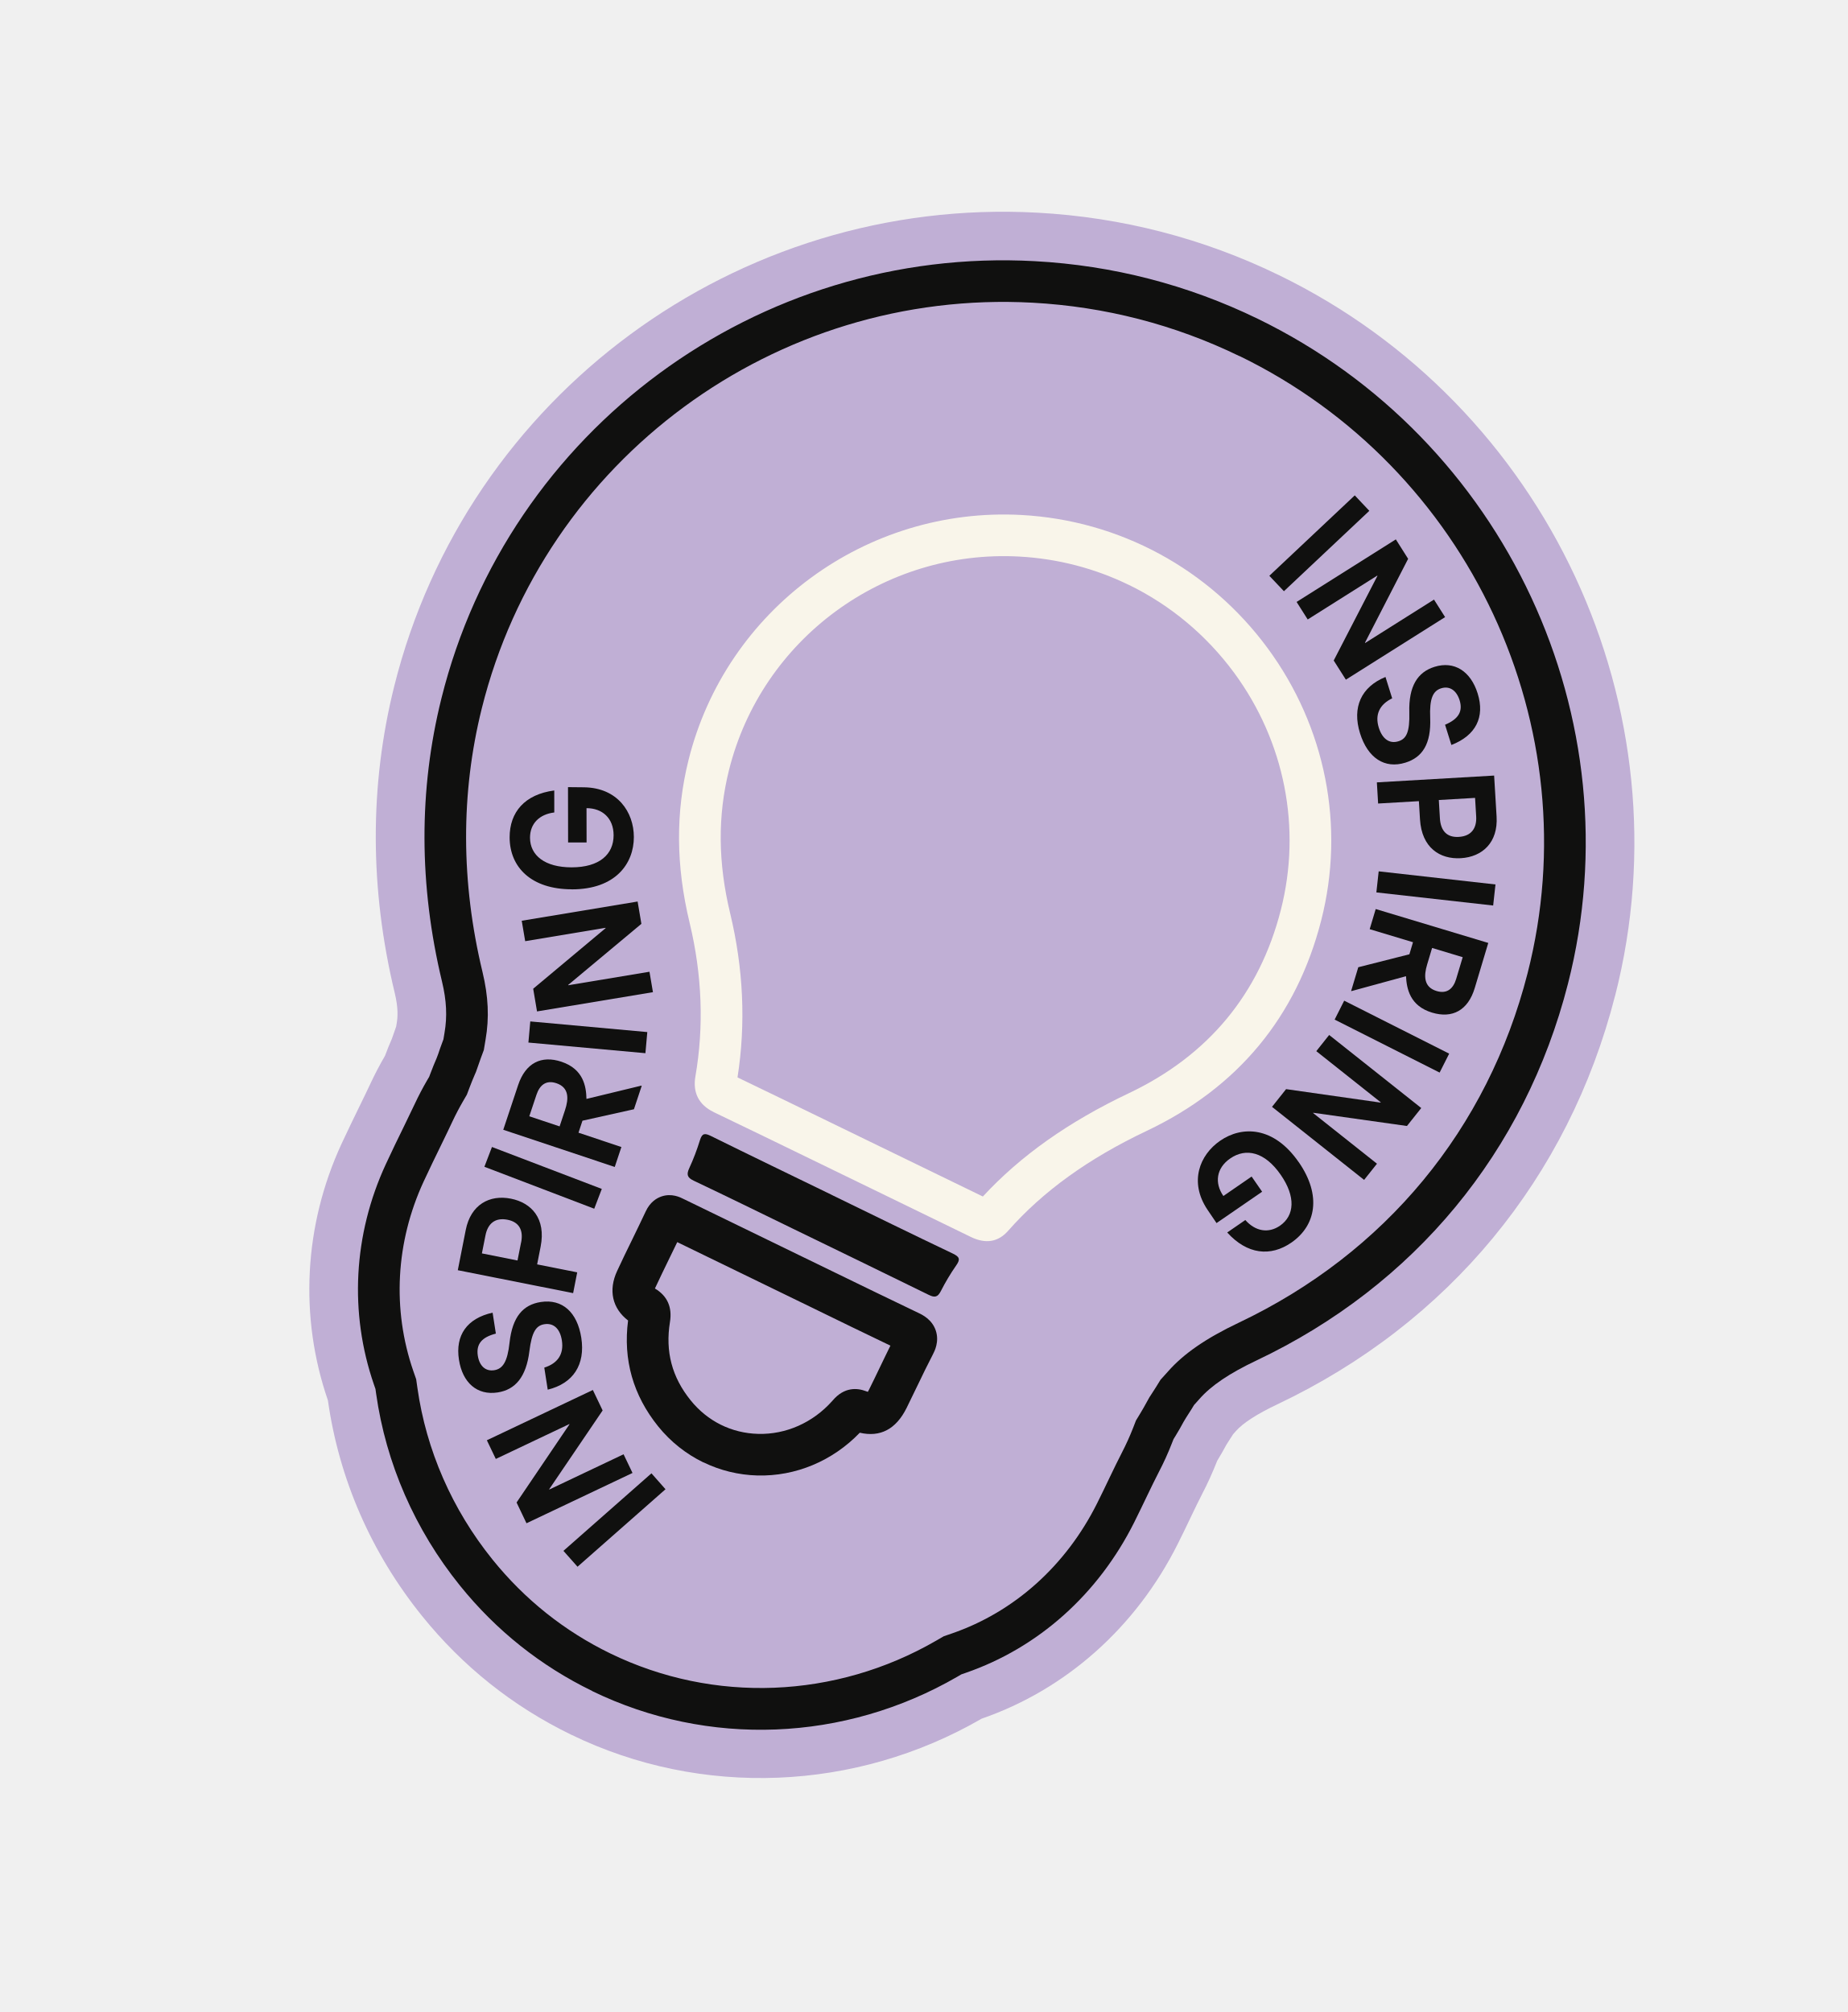
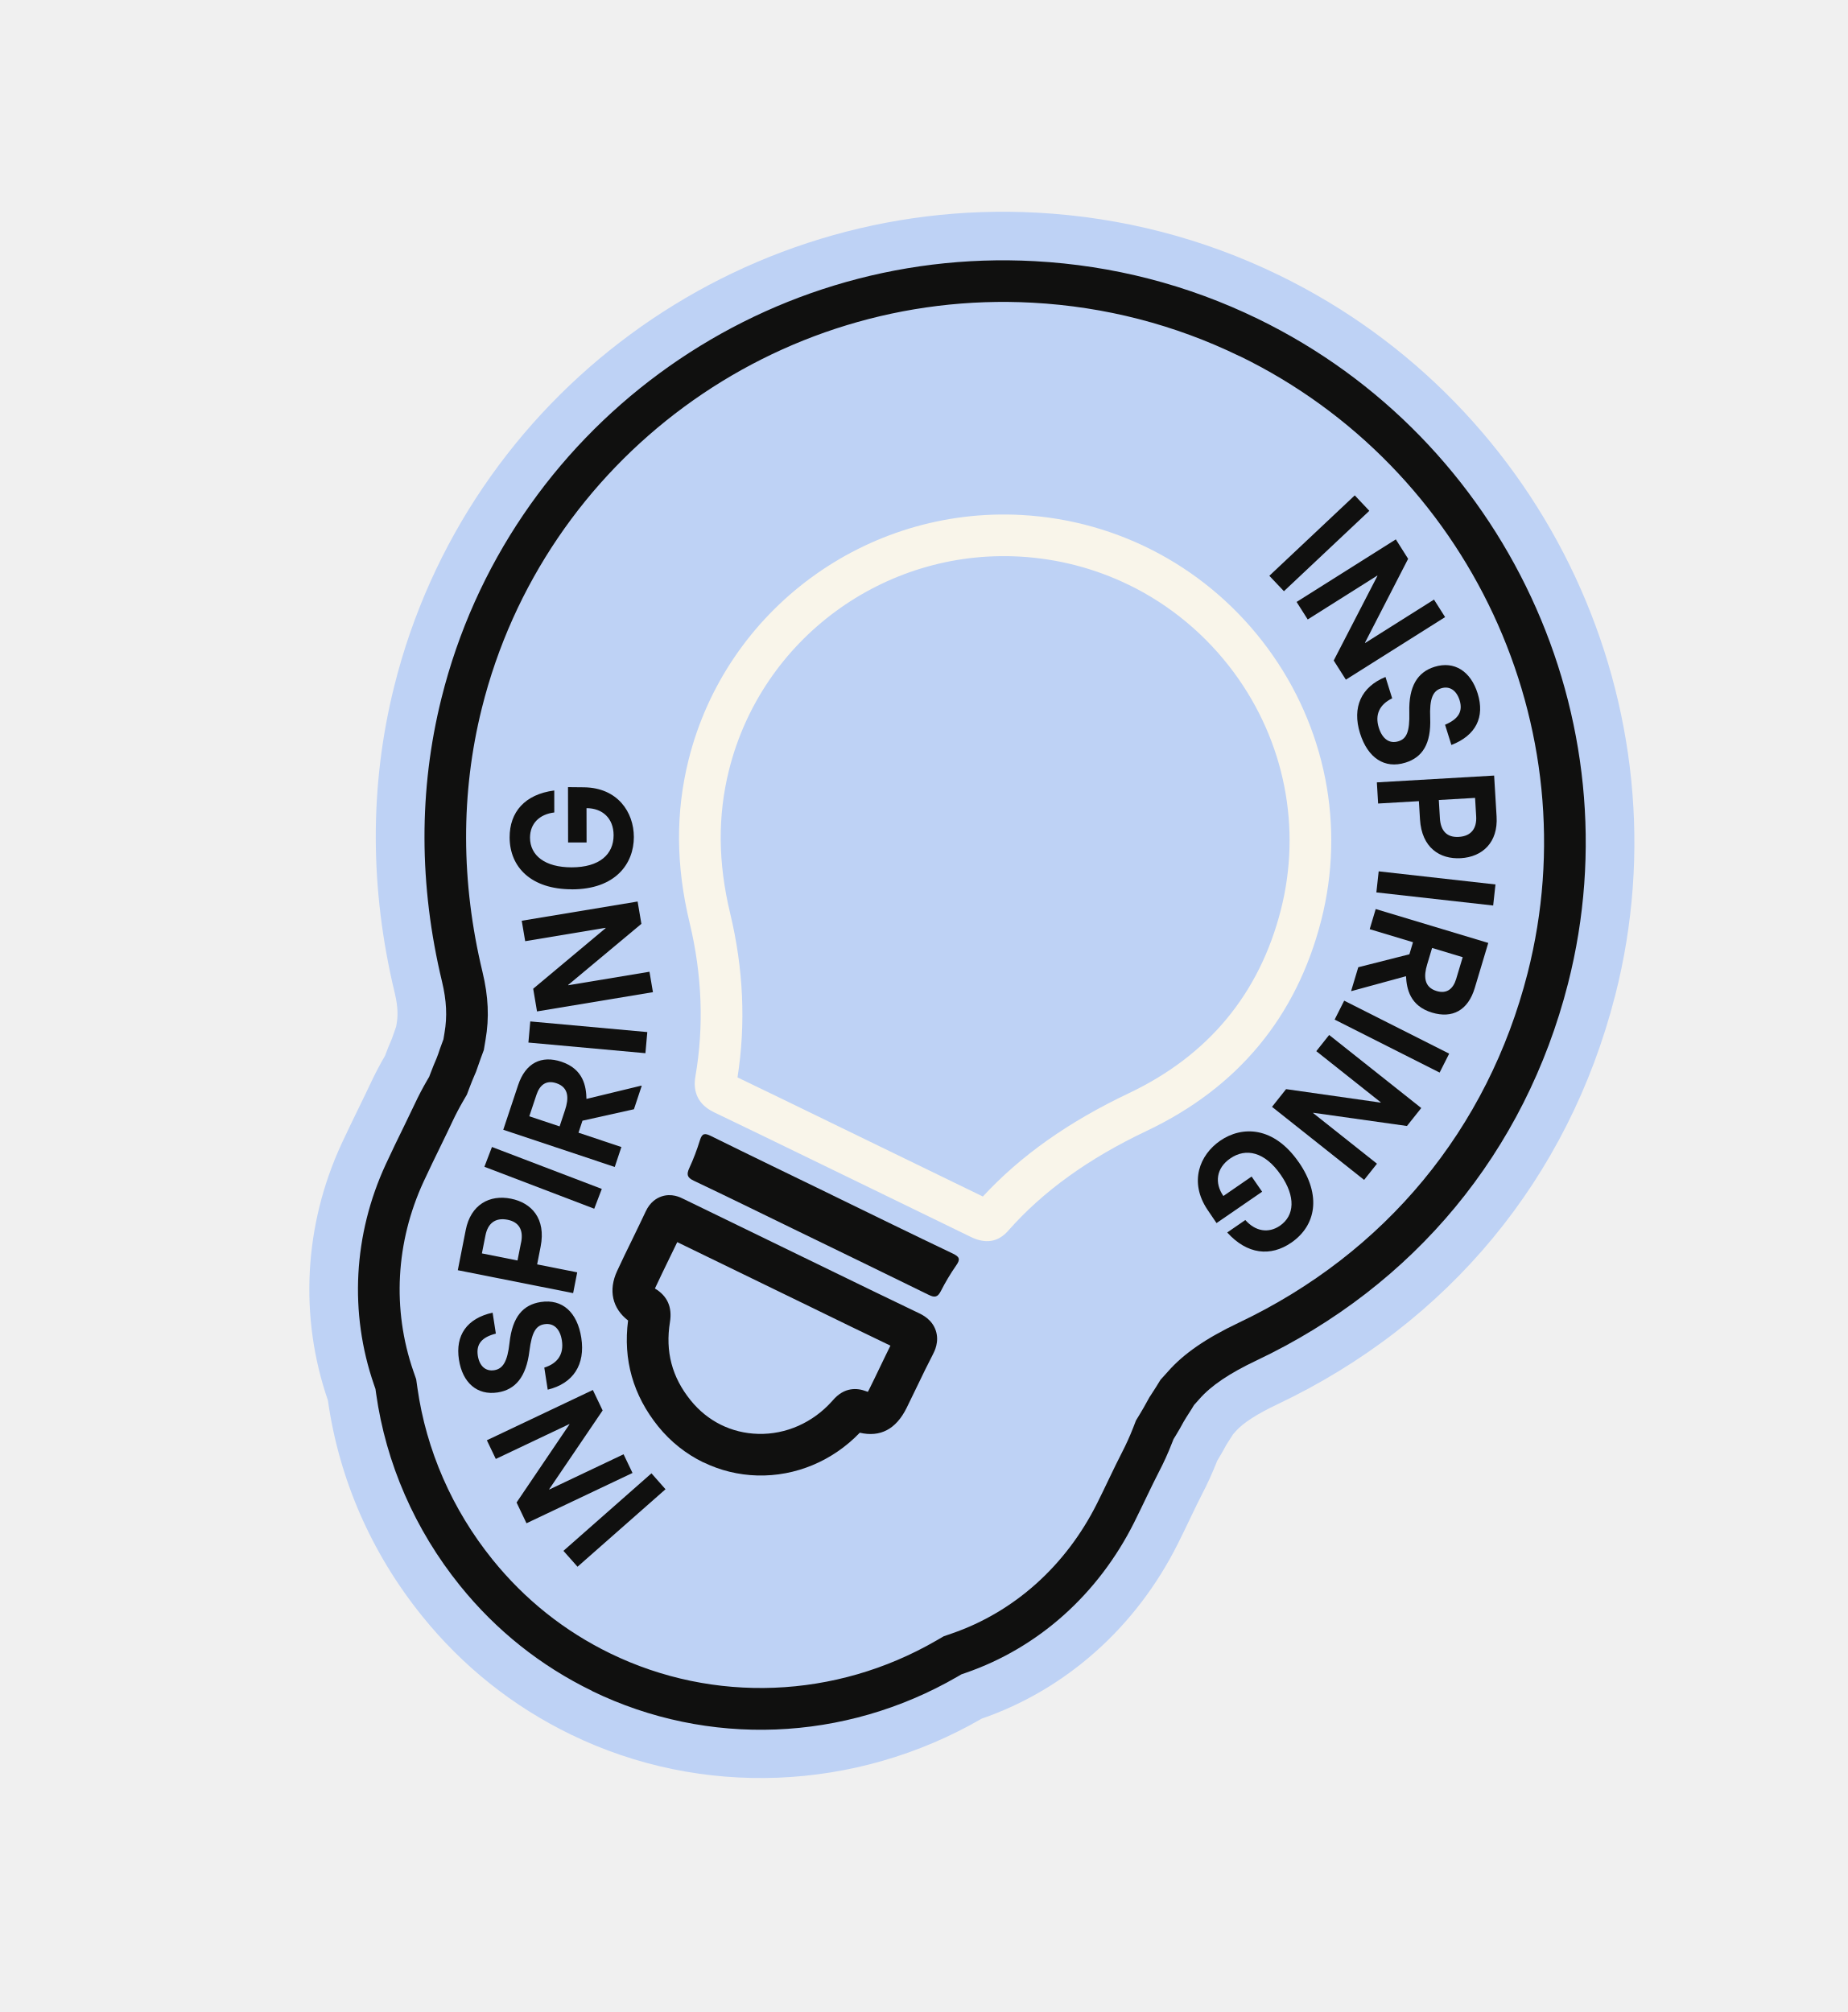
<svg xmlns="http://www.w3.org/2000/svg" width="191" height="208" viewBox="0 0 191 208" fill="none">
  <g clip-path="url(#clip0_356_1044)">
-     <path d="M166.952 102.947C174.543 73.256 159.928 41.922 132.203 28.444C124.369 24.635 115.963 22.461 107.221 21.987C76.196 20.303 48.239 40.9 40.749 70.953C38.191 81.211 38.208 91.877 40.804 102.65C41.188 104.249 41.116 105.175 40.994 105.875C40.98 105.958 40.964 106.046 40.95 106.129C40.797 106.543 40.652 106.962 40.511 107.382C40.257 107.959 40.018 108.55 39.799 109.144C39.26 110.066 38.764 111.02 38.309 111.988C37.963 112.733 37.6 113.47 37.241 114.209L37.155 114.385C36.596 115.536 35.959 116.835 35.304 118.248C31.4 126.706 30.93 136.173 33.895 144.763C35.044 152.893 38.375 160.545 43.631 167.062C47.84 172.283 53.019 176.405 59.015 179.319C72.509 185.879 88.481 185.195 101.471 177.676C110.155 174.676 117.413 168.257 121.74 159.618C122.206 158.693 122.655 157.759 123.108 156.805C123.53 155.937 123.922 155.109 124.229 154.52C124.823 153.386 125.353 152.209 125.822 151.014C126.158 150.466 126.476 149.909 126.778 149.344C127.013 148.991 127.24 148.634 127.462 148.275C127.564 148.165 127.661 148.053 127.758 147.941C128.493 147.108 129.937 146.175 132.061 145.168C149.745 136.777 162.133 121.776 166.948 102.945L166.952 102.947Z" fill="#C0AFD5" />
+     <path d="M166.952 102.947C174.543 73.256 159.928 41.922 132.203 28.444C124.369 24.635 115.963 22.461 107.221 21.987C76.196 20.303 48.239 40.9 40.749 70.953C38.191 81.211 38.208 91.877 40.804 102.65C41.188 104.249 41.116 105.175 40.994 105.875C40.98 105.958 40.964 106.046 40.95 106.129C40.797 106.543 40.652 106.962 40.511 107.382C40.257 107.959 40.018 108.55 39.799 109.144C39.26 110.066 38.764 111.02 38.309 111.988C37.963 112.733 37.6 113.47 37.241 114.209L37.155 114.385C36.596 115.536 35.959 116.835 35.304 118.248C31.4 126.706 30.93 136.173 33.895 144.763C35.044 152.893 38.375 160.545 43.631 167.062C47.84 172.283 53.019 176.405 59.015 179.319C72.509 185.879 88.481 185.195 101.471 177.676C110.155 174.676 117.413 168.257 121.74 159.618C122.206 158.693 122.655 157.759 123.108 156.805C123.53 155.937 123.922 155.109 124.229 154.52C124.823 153.386 125.353 152.209 125.822 151.014C126.158 150.466 126.476 149.909 126.778 149.344C127.013 148.991 127.24 148.634 127.462 148.275C127.564 148.165 127.661 148.053 127.758 147.941C128.493 147.108 129.937 146.175 132.061 145.168C149.745 136.777 162.133 121.776 166.948 102.945L166.952 102.947Z" fill="#bed2f5" />
    <path d="M61.212 174.811C55.888 172.223 51.29 168.56 47.548 163.921C42.897 158.155 39.897 151.291 38.879 144.073L38.813 143.595L38.656 143.142C36.09 135.713 36.523 127.624 39.877 120.365C40.511 118.995 41.151 117.676 41.674 116.613L41.855 116.24C42.198 115.535 42.54 114.831 42.874 114.122C43.262 113.291 43.693 112.47 44.15 111.684L44.364 111.32L44.513 110.926C44.706 110.409 44.914 109.904 45.128 109.409L45.298 108.96C45.413 108.602 45.538 108.248 45.672 107.894L45.838 107.444L45.95 106.765C46.242 105.091 46.157 103.425 45.697 101.502C43.296 91.52 43.272 81.657 45.632 72.19C52.538 44.445 78.329 25.445 106.957 26.999C115.024 27.437 122.783 29.441 130.011 32.954C155.595 45.391 169.082 74.303 162.08 101.699C157.641 119.067 146.21 132.898 129.897 140.638C127.081 141.972 125.202 143.241 123.986 144.625C123.901 144.722 123.821 144.811 123.739 144.904L123.426 145.251L123.185 145.649C122.992 145.958 122.801 146.264 122.601 146.565L122.354 146.976C122.1 147.453 121.824 147.934 121.536 148.405L121.305 148.781L121.143 149.191C120.747 150.214 120.286 151.228 119.776 152.201C119.425 152.88 118.999 153.756 118.592 154.604C118.133 155.56 117.694 156.473 117.245 157.375C113.519 164.82 107.328 170.349 99.822 172.94L99.366 173.1L98.95 173.344C87.295 180.088 73.188 180.638 61.212 174.822L61.212 174.811ZM128.132 36.82C121.425 33.56 114.225 31.7 106.734 31.293C80.16 29.85 56.221 47.483 49.806 73.221C47.615 82.011 47.638 91.188 49.878 100.492C50.483 103.005 50.585 105.227 50.191 107.483L50.013 108.549L49.703 109.386C49.593 109.688 49.483 109.991 49.384 110.293L49.202 110.81L49.067 111.121C48.883 111.542 48.707 111.982 48.539 112.426L48.261 113.162L47.867 113.841C47.475 114.516 47.107 115.219 46.771 115.932C46.431 116.664 46.076 117.394 45.723 118.12L45.541 118.494C45.009 119.589 44.399 120.832 43.786 122.159C40.902 128.409 40.525 135.363 42.725 141.737L43.02 142.587L43.147 143.477C44.059 149.926 46.743 156.058 50.906 161.22C54.245 165.36 58.349 168.63 63.095 170.937C73.777 176.129 86.373 175.631 96.784 169.604L97.562 169.154L98.413 168.861C104.853 166.634 110.174 161.866 113.398 155.43C113.837 154.55 114.269 153.661 114.713 152.724C115.141 151.844 115.573 150.933 115.958 150.196C116.393 149.356 116.787 148.491 117.129 147.612L117.426 146.848L117.852 146.147C118.095 145.745 118.332 145.334 118.554 144.922L118.816 144.449L119.001 144.167C119.175 143.907 119.339 143.646 119.505 143.382L119.958 142.646L120.744 141.775C122.361 139.938 124.681 138.342 128.04 136.746C143.185 129.558 153.789 116.727 157.905 100.614C164.402 75.188 151.881 48.354 128.132 36.809L128.132 36.82Z" fill="#10100F" />
    <path d="M140.04 51.211L141.547 52.809L132.72 61.119L131.211 59.525L140.038 51.215L140.04 51.211Z" fill="#10100F" />
    <path d="M144.287 55.761L145.558 57.77L141.096 66.444L141.113 66.474L148.232 61.985L149.38 63.796L139.122 70.264L137.865 68.283L142.383 59.535L142.366 59.505L135.177 64.04L134.029 62.228L144.287 55.761Z" fill="#10100F" />
    <path d="M143.218 69.988L143.909 72.193C142.617 72.823 142.097 73.861 142.527 75.233C142.89 76.381 143.62 76.927 144.562 76.631C145.396 76.373 145.73 75.653 145.68 73.654C145.602 70.945 146.53 69.484 148.287 68.936C150.332 68.3 152.024 69.388 152.744 71.687C153.51 74.13 152.564 76.034 150.03 77.016L149.375 74.924C150.77 74.333 151.236 73.54 150.879 72.39C150.556 71.367 149.846 70.889 148.982 71.154C148.118 71.419 147.756 72.22 147.838 74.209C147.948 76.907 147.032 78.299 145.277 78.842C143.119 79.514 141.388 78.354 140.588 75.814C139.743 73.115 140.713 71.011 143.214 69.986L143.218 69.988Z" fill="#10100F" />
    <path d="M154.447 80.178L154.702 84.417C154.864 87.087 153.244 88.588 151.002 88.72C148.844 88.844 146.96 87.647 146.783 84.694L146.67 82.823L142.456 83.068L142.326 80.881L154.447 80.178ZM148.843 84.606C148.924 85.909 149.583 86.591 150.789 86.519C152.126 86.441 152.664 85.588 152.591 84.389L152.478 82.486L148.73 82.704L148.843 84.606Z" fill="#10100F" />
    <path d="M154.587 91.435L154.348 93.612L142.275 92.257L142.514 90.079L154.587 91.435Z" fill="#10100F" />
    <path d="M153.842 97.481L152.445 102.139C151.748 104.461 150.125 105.313 148.039 104.686C145.744 103.996 145.405 102.217 145.338 100.92L139.714 102.456L139.667 102.443L140.405 99.993L145.689 98.653L146.061 97.406L141.584 96.058L142.207 93.976L153.837 97.479L153.842 97.481ZM147.522 99.714C147.174 100.868 147.154 102.047 148.502 102.453C149.608 102.784 150.23 102.172 150.522 101.21L151.199 98.953L148.036 97.999L147.522 99.714Z" fill="#10100F" />
    <path d="M149.801 108.926L148.813 110.883L137.961 105.405L138.949 103.449L149.801 108.926Z" fill="#10100F" />
    <path d="M146.914 114.548L145.436 116.405L135.754 115.038L135.739 115.068L142.337 120.304L141.007 121.978L131.488 114.425L132.943 112.594L142.713 113.987L142.728 113.957L136.065 108.669L137.395 106.995L146.914 114.548Z" fill="#10100F" />
    <path d="M134.252 120.144C136.636 123.586 136.028 126.71 133.483 128.463C131.336 129.942 128.923 129.693 126.857 127.414L128.729 126.126C129.756 127.289 131.11 127.538 132.309 126.714C133.823 125.671 133.955 123.712 132.39 121.453C130.743 119.07 128.796 118.639 127.17 119.76C125.722 120.755 125.527 122.296 126.46 123.642L129.38 121.631L130.466 123.2L125.753 126.442L124.814 125.056C122.89 122.188 124.005 119.39 126.126 117.93C128.385 116.373 131.667 116.413 134.25 120.148L134.252 120.144Z" fill="#10100F" />
    <path d="M59.697 161.967L58.242 160.326L67.34 152.312L68.793 153.958L59.695 161.972L59.697 161.967Z" fill="#10100F" />
    <path d="M54.422 157.471L53.398 155.327L58.865 147.247L58.852 147.219L51.251 150.826L50.327 148.895L61.283 143.696L62.294 145.812L56.768 153.959L56.781 153.987L64.458 150.343L65.383 152.274L54.426 157.473L54.422 157.471Z" fill="#10100F" />
    <path d="M56.618 143.664L56.263 141.383C57.638 140.952 58.301 140.005 58.082 138.582C57.899 137.394 57.255 136.746 56.276 136.897C55.413 137.03 54.976 137.688 54.724 139.674C54.395 142.366 53.26 143.672 51.441 143.951C49.324 144.276 47.811 142.951 47.442 140.568C47.047 138.039 48.267 136.296 50.92 135.701L51.257 137.867C49.791 138.243 49.209 138.958 49.391 140.151C49.558 141.209 50.186 141.79 51.083 141.653C51.977 141.514 52.456 140.78 52.671 138.803C52.966 136.116 54.077 134.883 55.901 134.601C58.138 134.26 59.675 135.666 60.087 138.293C60.523 141.086 59.246 143.024 56.618 143.664Z" fill="#10100F" />
    <path d="M47.322 131.318L48.144 127.15C48.664 124.525 50.61 123.48 52.814 123.919C54.936 124.34 56.455 125.97 55.885 128.874L55.524 130.711L59.666 131.535L59.245 133.683L47.328 131.315L47.322 131.318ZM53.869 128.441C54.123 127.163 53.653 126.334 52.468 126.098C51.153 125.836 50.418 126.525 50.184 127.707L49.813 129.576L53.494 130.309L53.865 128.439L53.869 128.441Z" fill="#10100F" />
    <path d="M50.072 120.621L50.854 118.575L62.208 122.91L61.426 124.957L50.072 120.621Z" fill="#10100F" />
    <path d="M52.022 116.795L53.558 112.179C54.324 109.88 55.969 109.071 58.035 109.762C60.307 110.521 60.594 112.307 60.623 113.606L66.29 112.234L66.333 112.255L65.53 114.674L60.209 115.858L59.799 117.098L64.233 118.579L63.546 120.64L52.018 116.793L52.022 116.795ZM58.41 114.75C58.79 113.607 58.846 112.429 57.514 111.983C56.42 111.616 55.778 112.212 55.458 113.166L54.713 115.401L57.847 116.446L58.41 114.75Z" fill="#10100F" />
    <path d="M54.621 107.779L54.815 105.595L66.911 106.695L66.717 108.879L54.621 107.779Z" fill="#10100F" />
    <path d="M55.511 104.558L55.116 102.215L62.602 95.951L62.597 95.916L54.289 97.299L53.931 95.187L65.91 93.199L66.3 95.507L58.737 101.819L58.742 101.854L67.136 100.459L67.494 102.571L55.515 104.56L55.511 104.558Z" fill="#10100F" />
    <path d="M59.106 91.936C54.917 91.933 52.688 89.66 52.68 86.566C52.676 83.956 54.246 82.118 57.294 81.719L57.296 83.993C55.753 84.178 54.787 85.147 54.787 86.602C54.793 88.442 56.334 89.664 59.081 89.666C61.977 89.667 63.433 88.315 63.428 86.342C63.424 84.588 62.268 83.548 60.628 83.547L60.635 87.093L58.724 87.093L58.714 81.374L60.388 81.391C63.839 81.444 65.516 83.953 65.522 86.526C65.526 89.268 63.639 91.946 59.098 91.942L59.106 91.936Z" fill="#10100F" />
    <path d="M73.758 114.957C72.242 114.22 71.594 112.955 71.882 111.289C72.778 106.128 72.58 100.785 71.287 95.404C69.861 89.485 69.828 83.978 71.172 78.573C75.047 63.023 89.518 52.369 105.586 53.239C115.723 53.791 125.002 58.812 131.041 67.016C137.041 75.168 139.06 85.421 136.574 95.146C134.024 105.112 127.964 112.43 118.555 116.9C112.5 119.771 107.808 123.156 104.208 127.242C103.184 128.407 101.888 128.621 100.354 127.875L100.346 127.871C96.915 126.198 93.482 124.529 90.049 122.86L87.021 121.389L83.774 119.81C80.5 118.219 77.121 116.571 73.786 114.976L73.76 114.963L73.758 114.957ZM116.663 60.456C113.174 58.76 109.345 57.754 105.36 57.537C91.353 56.776 78.732 66.067 75.353 79.623C74.176 84.345 74.216 89.181 75.475 94.413C76.851 100.137 77.107 105.843 76.236 111.382C79.388 112.893 82.569 114.445 85.653 115.944L88.896 117.521L91.924 118.993C95.146 120.559 98.372 122.127 101.598 123.695C105.496 119.478 110.445 115.979 116.696 113.012C124.898 109.119 130.185 102.746 132.399 94.073C134.564 85.599 132.804 76.666 127.575 69.557C124.675 65.62 120.925 62.523 116.665 60.452L116.663 60.456Z" fill="#F9F5EA" />
    <path d="M72.704 151.181C70.921 150.314 69.323 149.054 68.037 147.462C65.445 144.248 64.398 140.564 64.924 136.513C63.293 135.258 62.869 133.39 63.789 131.4C64.296 130.303 64.828 129.207 65.346 128.153C65.818 127.182 66.29 126.211 66.749 125.234C67.197 124.268 67.873 123.864 68.365 123.694C69.423 123.327 70.314 123.771 70.685 123.962L70.767 124.001C74.079 125.611 77.391 127.222 80.699 128.83L82.909 129.904L85.967 131.39C88.909 132.82 91.956 134.307 94.956 135.739C95.337 135.919 96.347 136.404 96.731 137.552C97.115 138.7 96.601 139.693 96.434 140.015C95.886 141.066 95.358 142.163 94.846 143.226C94.466 144.008 94.091 144.792 93.704 145.576C92.611 147.758 90.99 148.605 88.876 148.114C86.073 151.031 82.246 152.639 78.287 152.535C76.331 152.482 74.44 152.014 72.717 151.176L72.704 151.181ZM67.699 133.205C68.98 133.965 69.504 135.133 69.253 136.668C68.759 139.721 69.457 142.37 71.392 144.766C73.14 146.932 75.619 148.164 78.375 148.234C81.24 148.31 84.023 147.077 86.01 144.852L86.082 144.77C87.281 143.366 88.611 143.477 89.519 143.822C89.59 143.852 89.654 143.872 89.71 143.889C89.746 143.827 89.792 143.743 89.84 143.644C90.218 142.888 90.585 142.121 90.951 141.359C91.308 140.624 91.667 139.864 92.043 139.112C89.368 137.834 86.683 136.523 84.075 135.25L81.021 133.765L78.816 132.693C75.878 131.265 72.945 129.839 70.007 128.411C69.744 128.953 69.481 129.494 69.218 130.035C68.713 131.074 68.191 132.148 67.701 133.2L67.699 133.205Z" fill="#10100F" />
    <path d="M85.979 123.532C90.144 125.557 94.305 127.601 98.487 129.591C99.187 129.926 99.293 130.179 98.844 130.816C98.251 131.664 97.719 132.563 97.25 133.482C96.93 134.107 96.619 134.168 96.005 133.864C91.333 131.567 86.652 129.302 81.97 127.026C78.558 125.368 75.156 123.692 71.723 122.066C71.039 121.744 70.941 121.431 71.247 120.767C71.683 119.827 72.05 118.853 72.355 117.865C72.575 117.149 72.857 117.126 73.484 117.436C77.636 119.487 81.812 121.501 85.977 123.525L85.979 123.532Z" fill="#10100F" />
  </g>
  <defs>
    <clipPath id="clip0_356_1044">
      <rect width="130.244" height="167.69" fill="white" transform="translate(73.6904) rotate(25.9251)" />
    </clipPath>
  </defs>
</svg>
